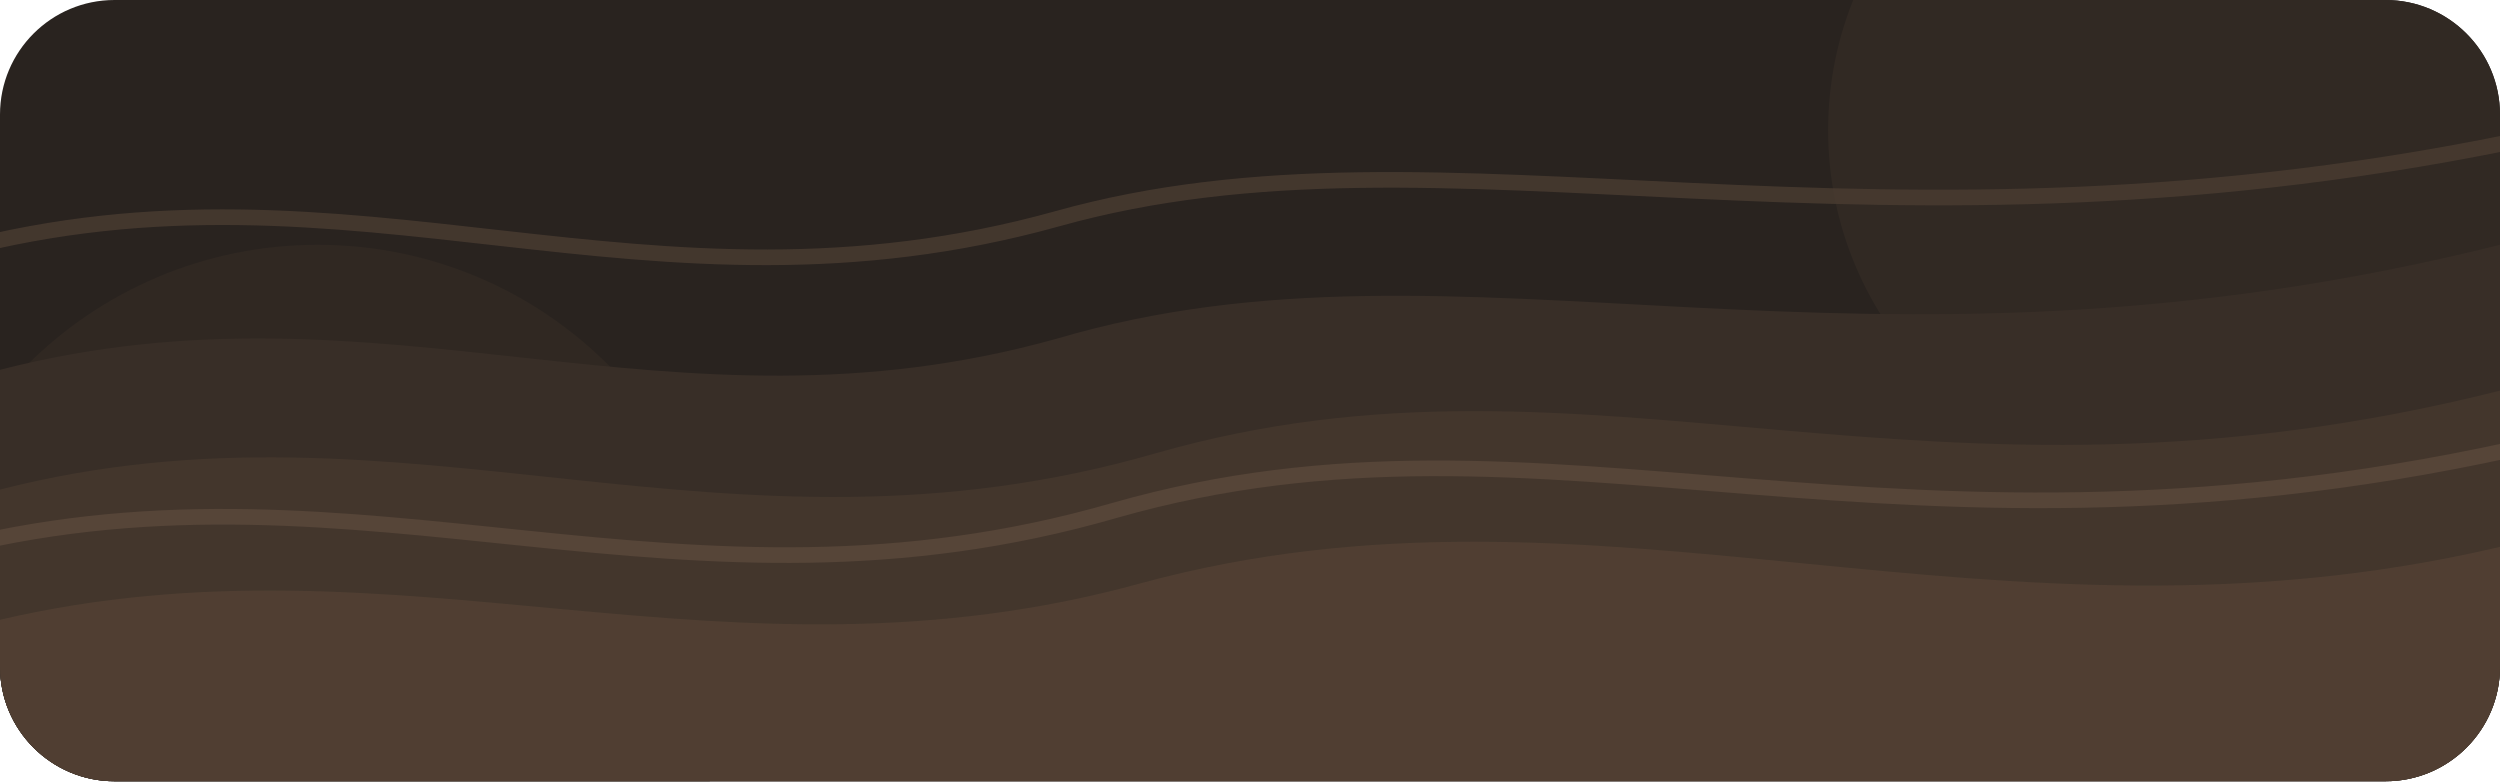
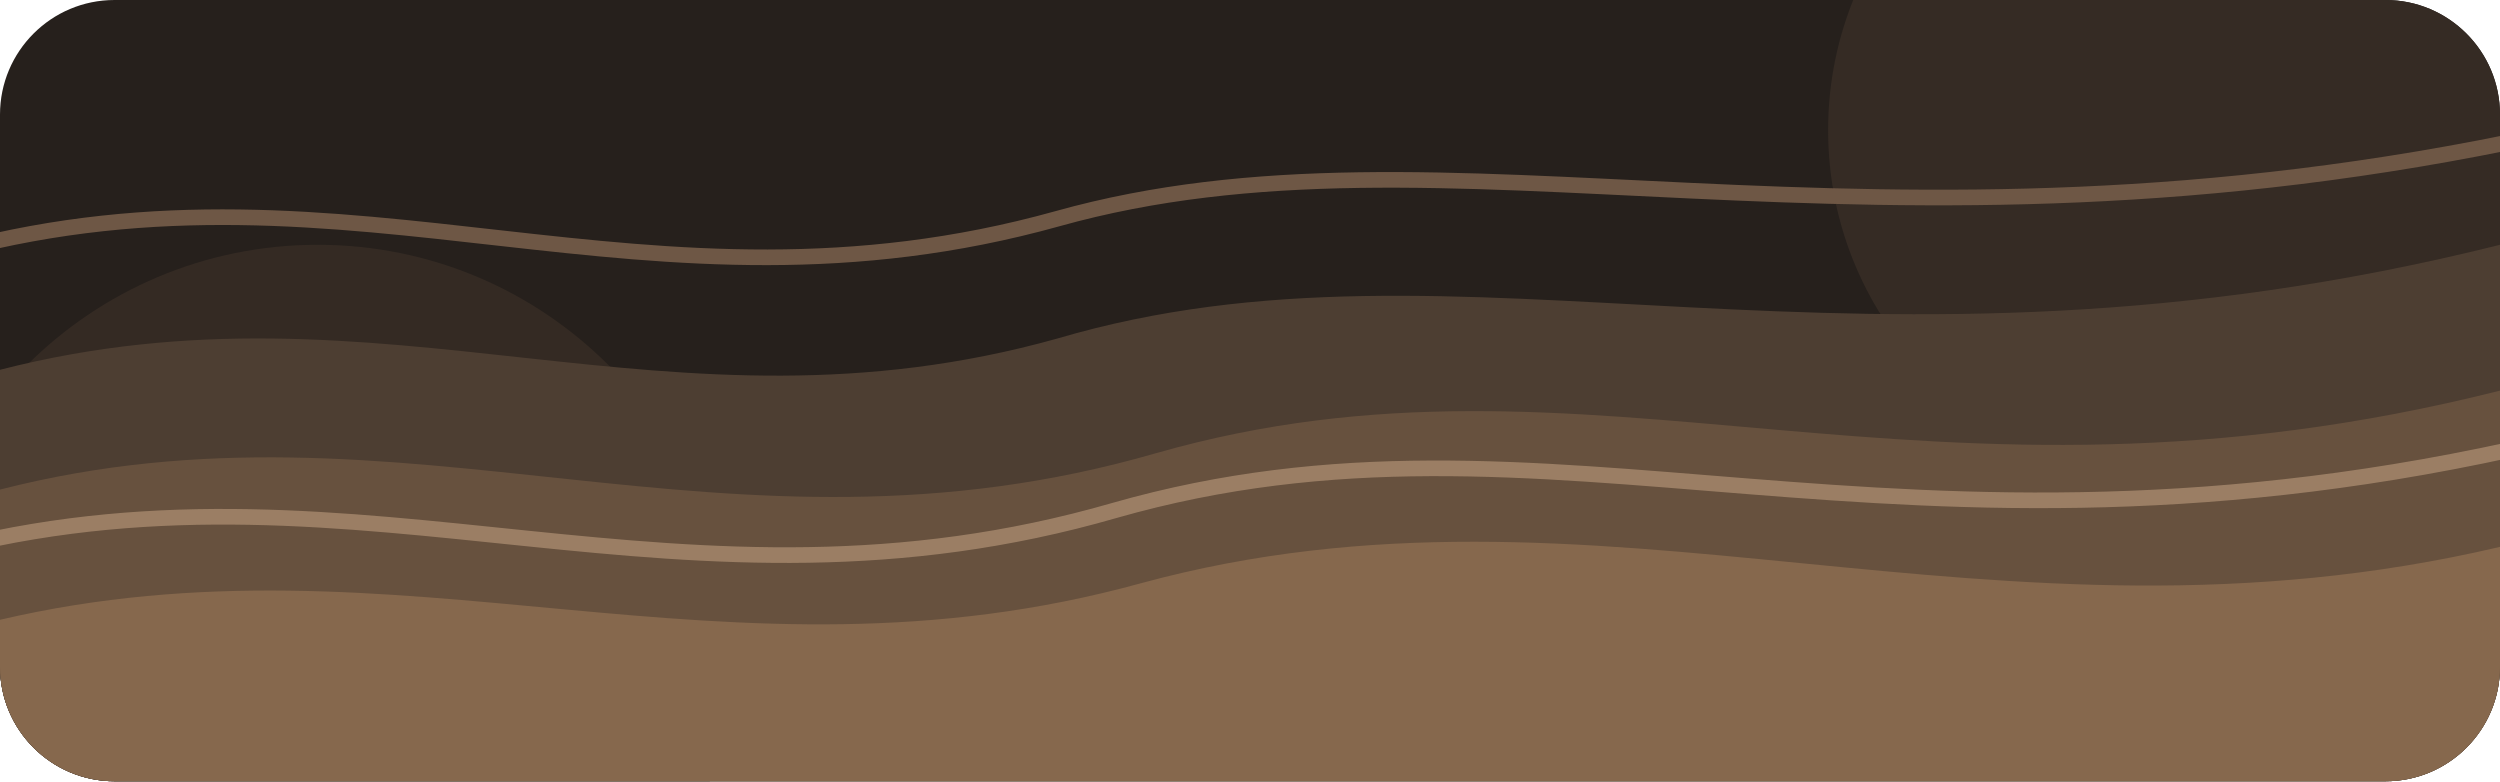
<svg xmlns="http://www.w3.org/2000/svg" viewBox="0 0 480 150" role="img" aria-label="Brown Noise artwork">
  <defs>
    <clipPath id="brown-noise-frame">
      <rect width="480" height="150" rx="22" />
    </clipPath>
  </defs>
  <g clip-path="url(#brown-noise-frame)">
-     <rect width="480" height="150" rx="22" fill="#29231F" />
-     <circle cx="418" cy="25" r="67" fill="#312923" />
-     <circle cx="61" cy="126" r="79" fill="#302822" />
-     <path d="M0 71c74-19 128 15 203-6 78-23 153 13 277-18v103H0z" fill="#382E27" />
-     <path d="M0 94c78-20 139 17 222-7 84-24 147 16 258-12v75H0z" fill="#43362C" />
-     <path d="M0 119c77-18 139 15 219-7 88-24 163 16 261-7v45H0z" fill="#524033" opacity=".85" />
-     <path d="M-8 48c76-20 132 16 211-6 75-21 155 12 285-16" fill="none" stroke="#4A3C31" stroke-linecap="round" stroke-width="3" opacity=".8" />
-     <path d="M-8 105c78-19 139 17 222-7 84-24 149 16 274-13" fill="none" stroke="#5E4B3D" stroke-linecap="round" stroke-width="3" opacity=".7" />
+     <rect width="480" height="150" rx="22" fill="#26201C" />
+     <circle cx="418" cy="25" r="67" fill="#352B24" />
+     <circle cx="61" cy="126" r="79" fill="#342A23" />
+     <path d="M0 71c74-19 128 15 203-6 78-23 153 13 277-18v103H0z" fill="#4D3E32" />
+     <path d="M0 94c78-20 139 17 222-7 84-24 147 16 258-12v75H0z" fill="#67513E" />
+     <path d="M0 119c77-18 139 15 219-7 88-24 163 16 261-7v45H0z" fill="#86684D" />
+     <path d="M-8 48c76-20 132 16 211-6 75-21 155 12 285-16" fill="none" stroke="#6E5745" stroke-linecap="round" stroke-width="3" />
+     <path d="M-8 105c78-19 139 17 222-7 84-24 149 16 274-13" fill="none" stroke="#A88A6E" stroke-linecap="round" stroke-width="3" opacity=".8" />
  </g>
</svg>
